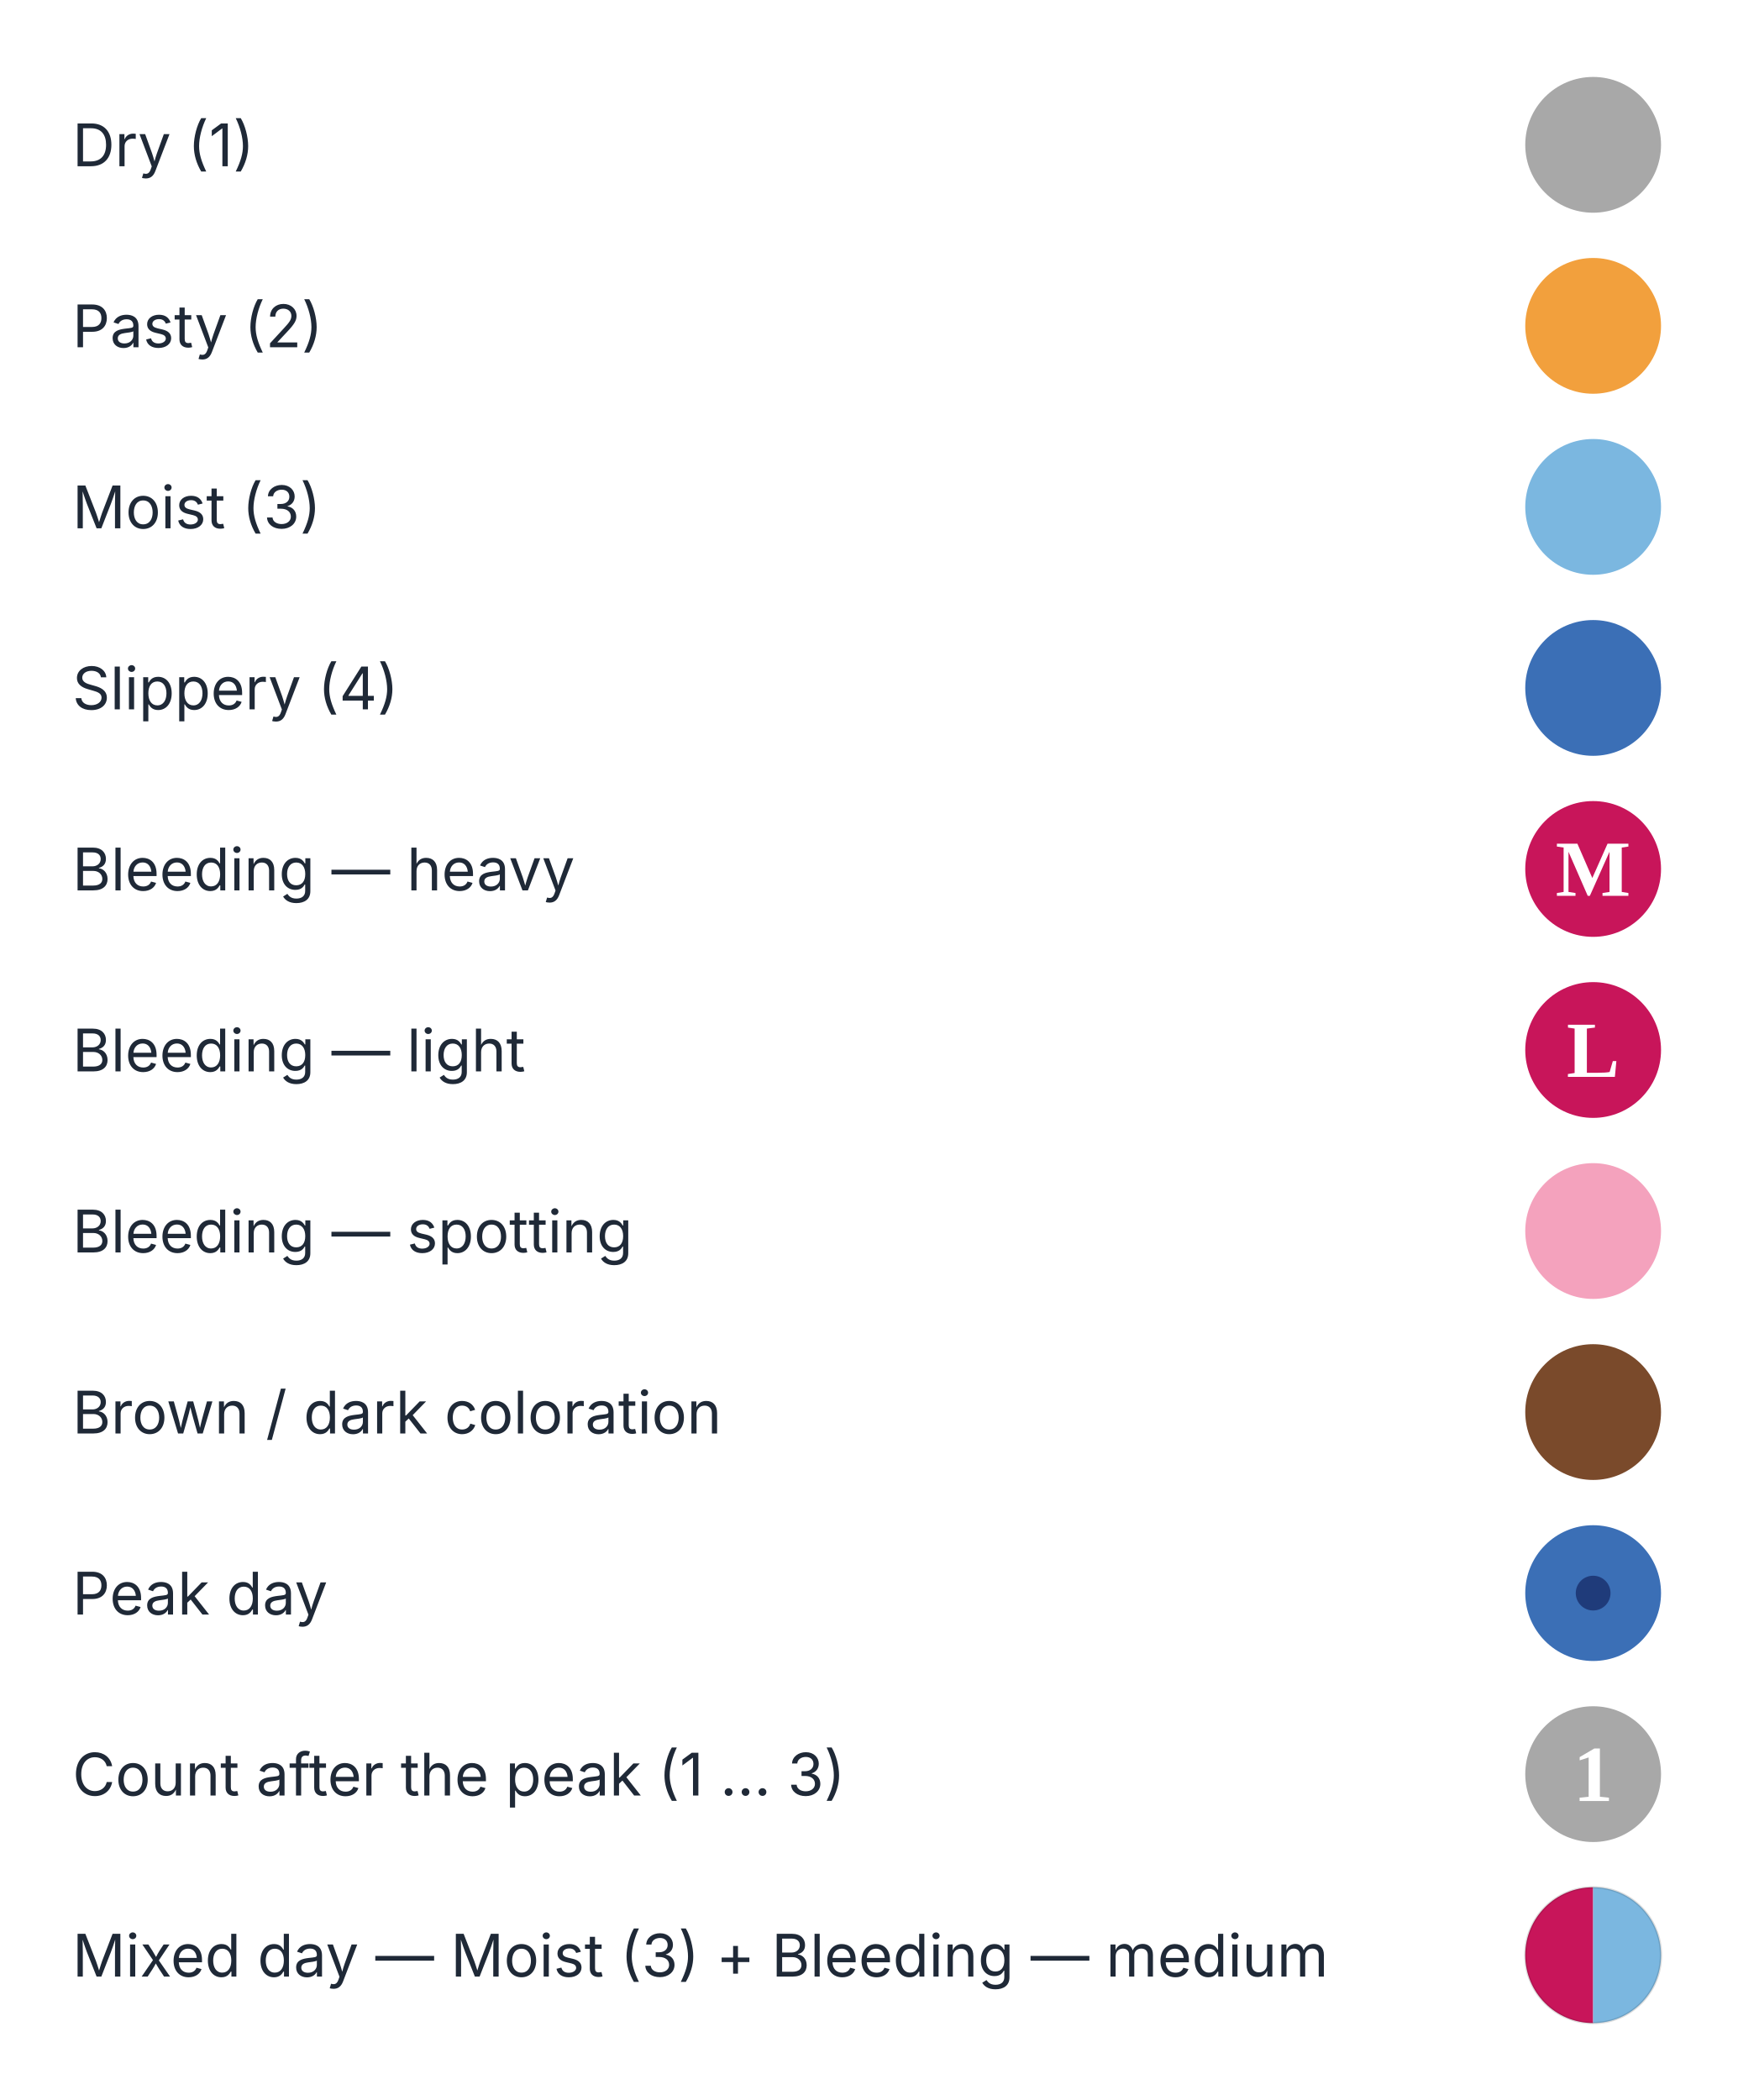
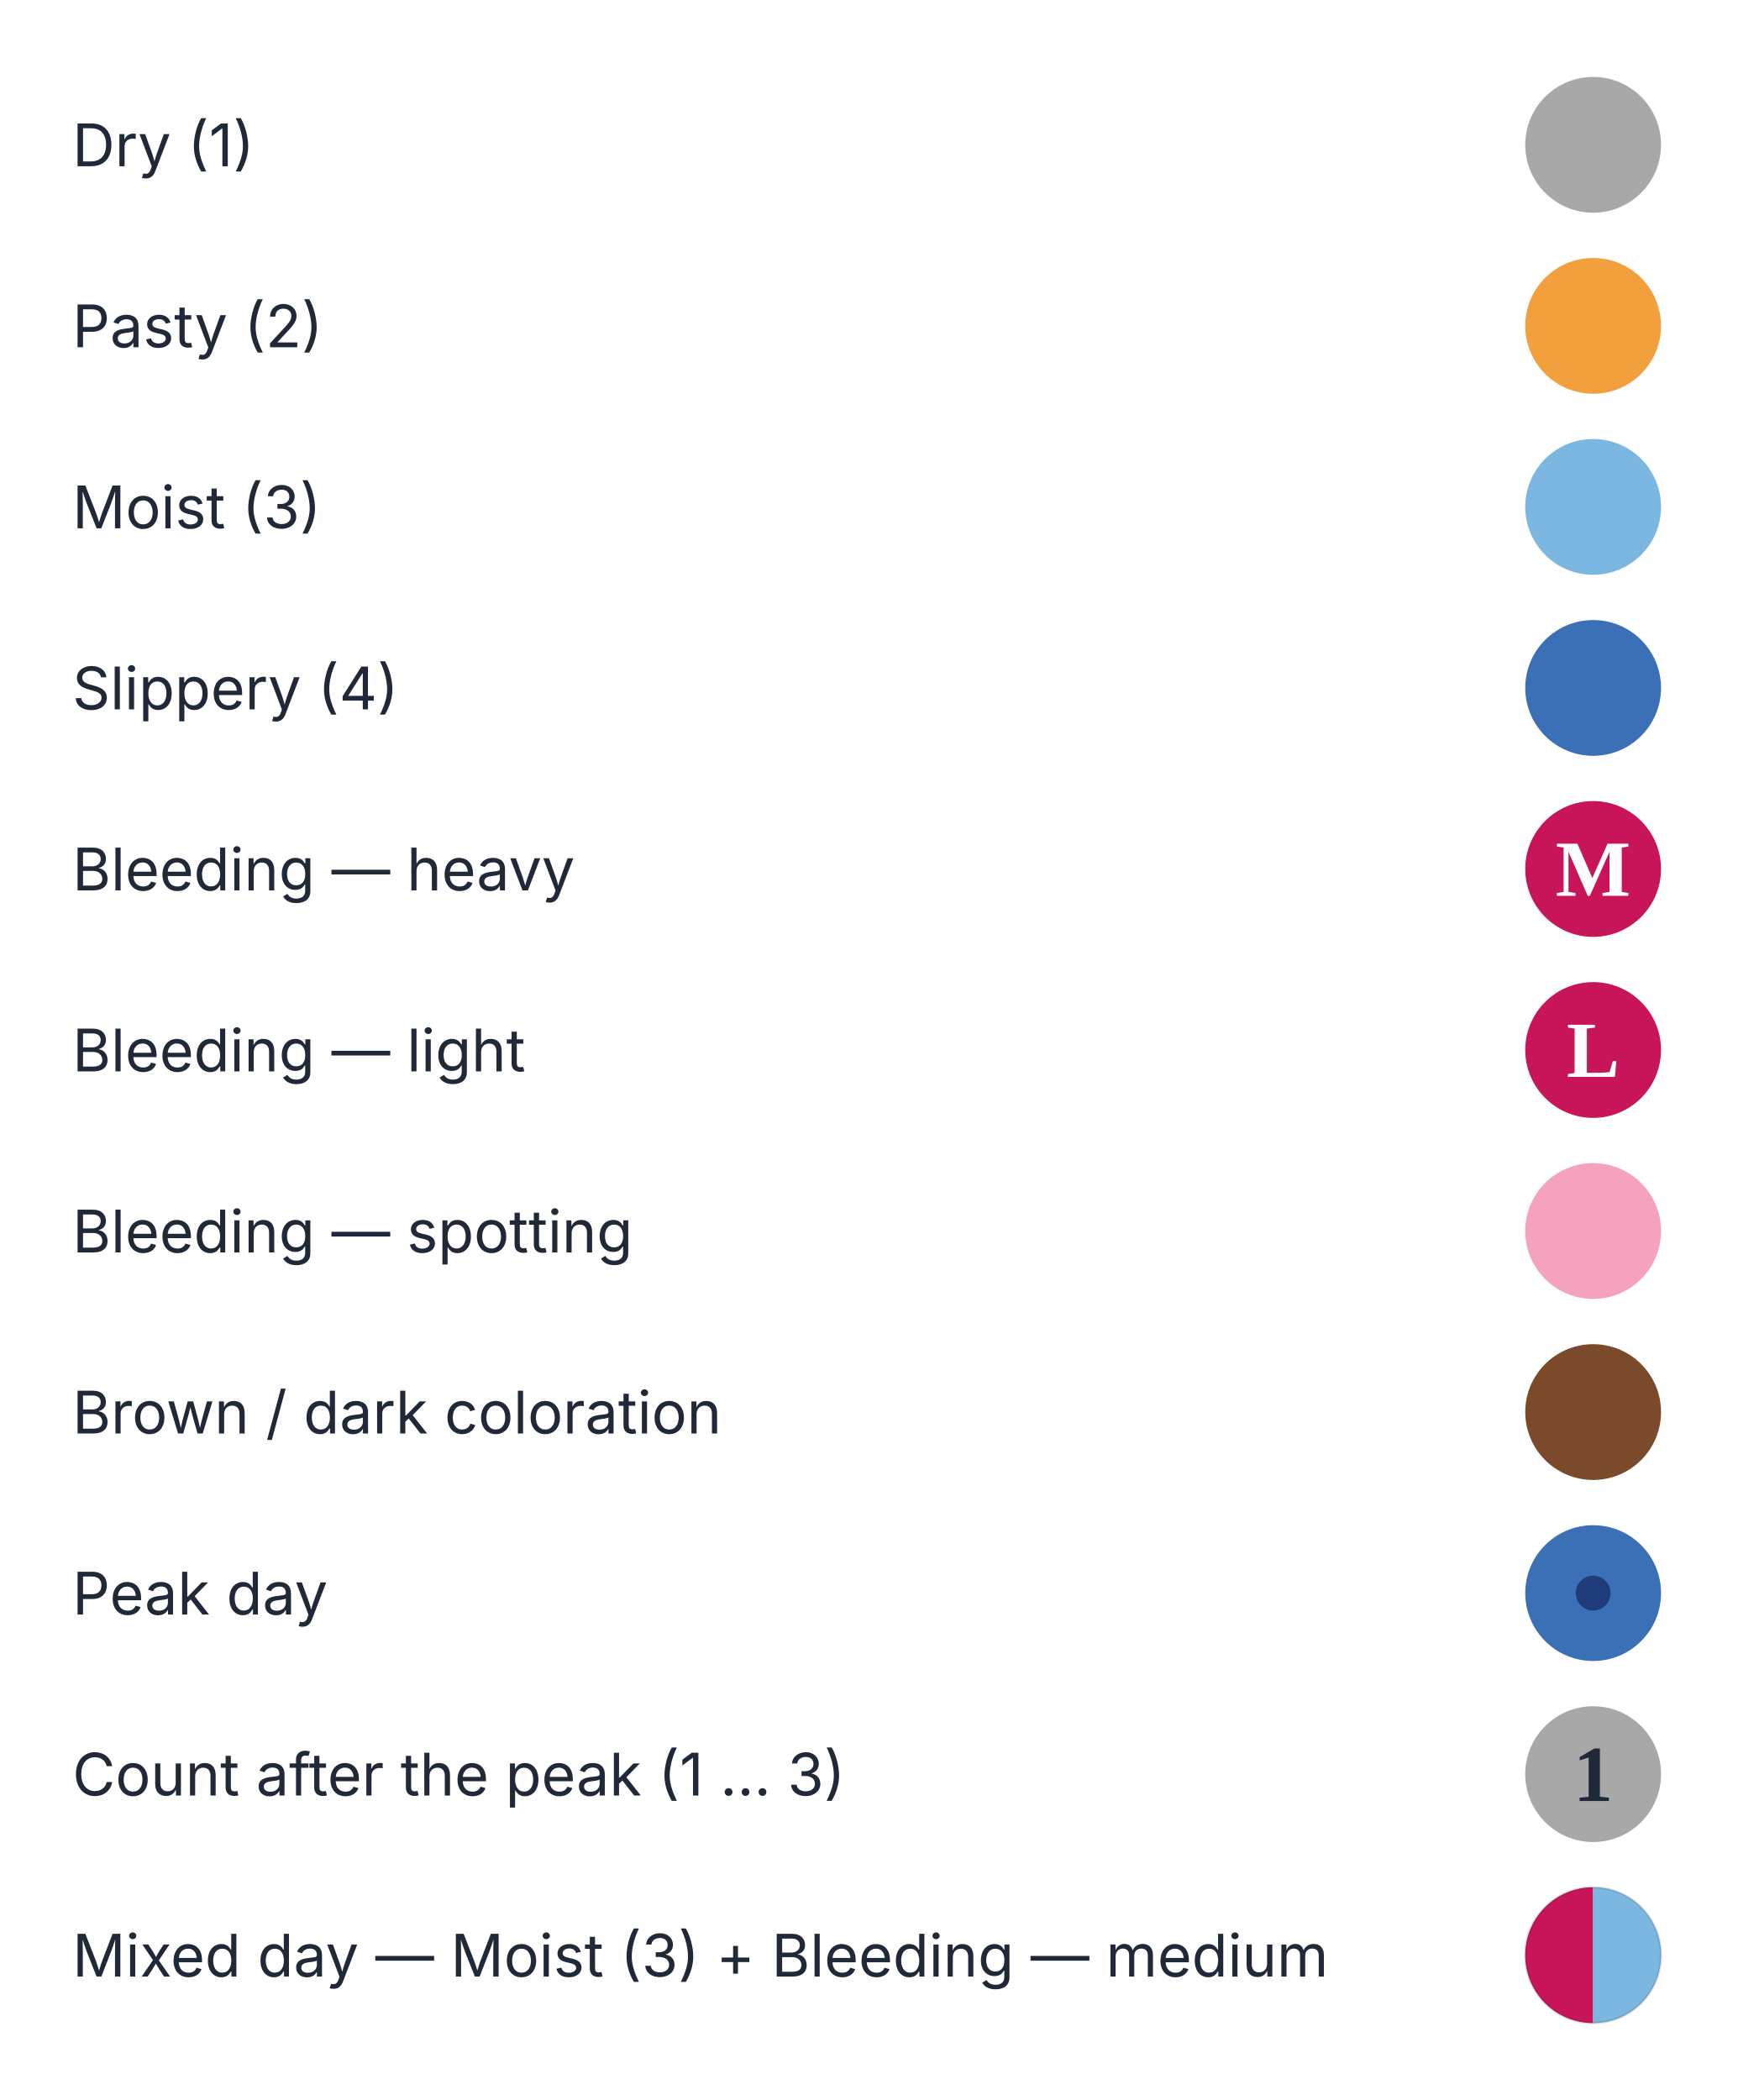
<svg xmlns="http://www.w3.org/2000/svg" width="384" height="464" viewBox="0 0 384 464" role="img" aria-label="femm — visual vocabulary">
  <rect x="0" y="0" width="384" height="464" fill="#ffffff" />
  <g transform="translate(336, 16)">
    <circle cx="16" cy="16" r="15" fill="#A8A8A8" stroke="none" stroke-width="0" />
  </g>
  <text x="16" y="32" font-size="13" dominant-baseline="central" fill="#1f2937" font-family="system-ui, -apple-system, sans-serif">Dry (1)</text>
  <g transform="translate(336, 56)">
    <circle cx="16" cy="16" r="15" fill="#F2A03D" stroke="none" stroke-width="0" />
  </g>
  <text x="16" y="72" font-size="13" dominant-baseline="central" fill="#1f2937" font-family="system-ui, -apple-system, sans-serif">Pasty (2)</text>
  <g transform="translate(336, 96)">
    <circle cx="16" cy="16" r="15" fill="#7BB7E0" stroke="none" stroke-width="0" />
  </g>
  <text x="16" y="112" font-size="13" dominant-baseline="central" fill="#1f2937" font-family="system-ui, -apple-system, sans-serif">Moist (3)</text>
  <g transform="translate(336, 136)">
    <circle cx="16" cy="16" r="15" fill="#3B6FB6" stroke="none" stroke-width="0" />
  </g>
  <text x="16" y="152" font-size="13" dominant-baseline="central" fill="#1f2937" font-family="system-ui, -apple-system, sans-serif">Slippery (4)</text>
  <g transform="translate(336, 176)">
    <circle cx="16" cy="16" r="15" fill="#C8155A" stroke="none" stroke-width="0" />
    <text x="16" y="16" text-anchor="middle" dominant-baseline="central" font-size="17.6" font-weight="600" fill="#fff">M</text>
  </g>
  <text x="16" y="192" font-size="13" dominant-baseline="central" fill="#1f2937" font-family="system-ui, -apple-system, sans-serif">Bleeding — heavy</text>
  <g transform="translate(336, 216)">
    <circle cx="16" cy="16" r="15" fill="#C8155A" stroke="none" stroke-width="0" />
    <text x="16" y="16" text-anchor="middle" dominant-baseline="central" font-size="17.6" font-weight="600" fill="#fff">L</text>
  </g>
  <text x="16" y="232" font-size="13" dominant-baseline="central" fill="#1f2937" font-family="system-ui, -apple-system, sans-serif">Bleeding — light</text>
  <g transform="translate(336, 256)">
    <circle cx="16" cy="16" r="15" fill="#F4A2BD" stroke="none" stroke-width="0" />
  </g>
  <text x="16" y="272" font-size="13" dominant-baseline="central" fill="#1f2937" font-family="system-ui, -apple-system, sans-serif">Bleeding — spotting</text>
  <g transform="translate(336, 296)">
    <circle cx="16" cy="16" r="15" fill="#7A4A2B" stroke="none" stroke-width="0" />
  </g>
  <text x="16" y="312" font-size="13" dominant-baseline="central" fill="#1f2937" font-family="system-ui, -apple-system, sans-serif">Brown / dark coloration</text>
  <g transform="translate(336, 336)">
    <circle cx="16" cy="16" r="15" fill="#3B6FB6" stroke="none" stroke-width="0" />
    <circle cx="16" cy="16" r="3.84" fill="#1F3B7A" />
  </g>
  <text x="16" y="352" font-size="13" dominant-baseline="central" fill="#1f2937" font-family="system-ui, -apple-system, sans-serif">Peak day</text>
  <g transform="translate(336, 376)">
    <circle cx="16" cy="16" r="15" fill="#A8A8A8" stroke="none" stroke-width="0" />
-     <text x="16" y="16" text-anchor="middle" dominant-baseline="central" font-size="17.6" font-weight="600" fill="#fff">1</text>
+     <text x="16" y="16" text-anchor="middle" dominant-baseline="central" font-size="17.6" font-weight="600" fill="#1f2937">1</text>
  </g>
  <text x="16" y="392" font-size="13" dominant-baseline="central" fill="#1f2937" font-family="system-ui, -apple-system, sans-serif">Count after the peak (1 … 3)</text>
  <g transform="translate(336, 416)">
    <path d="M 16 1 A 15 15 0 0 0 16 31 Z" fill="#C8155A" />
    <path d="M 16 1 A 15 15 0 0 1 16 31 Z" fill="#7BB7E0" />
    <circle cx="16" cy="16" r="15" fill="none" stroke="#0002" stroke-width="0.5" />
  </g>
  <text x="16" y="432" font-size="13" dominant-baseline="central" fill="#1f2937" font-family="system-ui, -apple-system, sans-serif">Mixed day — Moist (3) + Bleeding — medium</text>
</svg>
